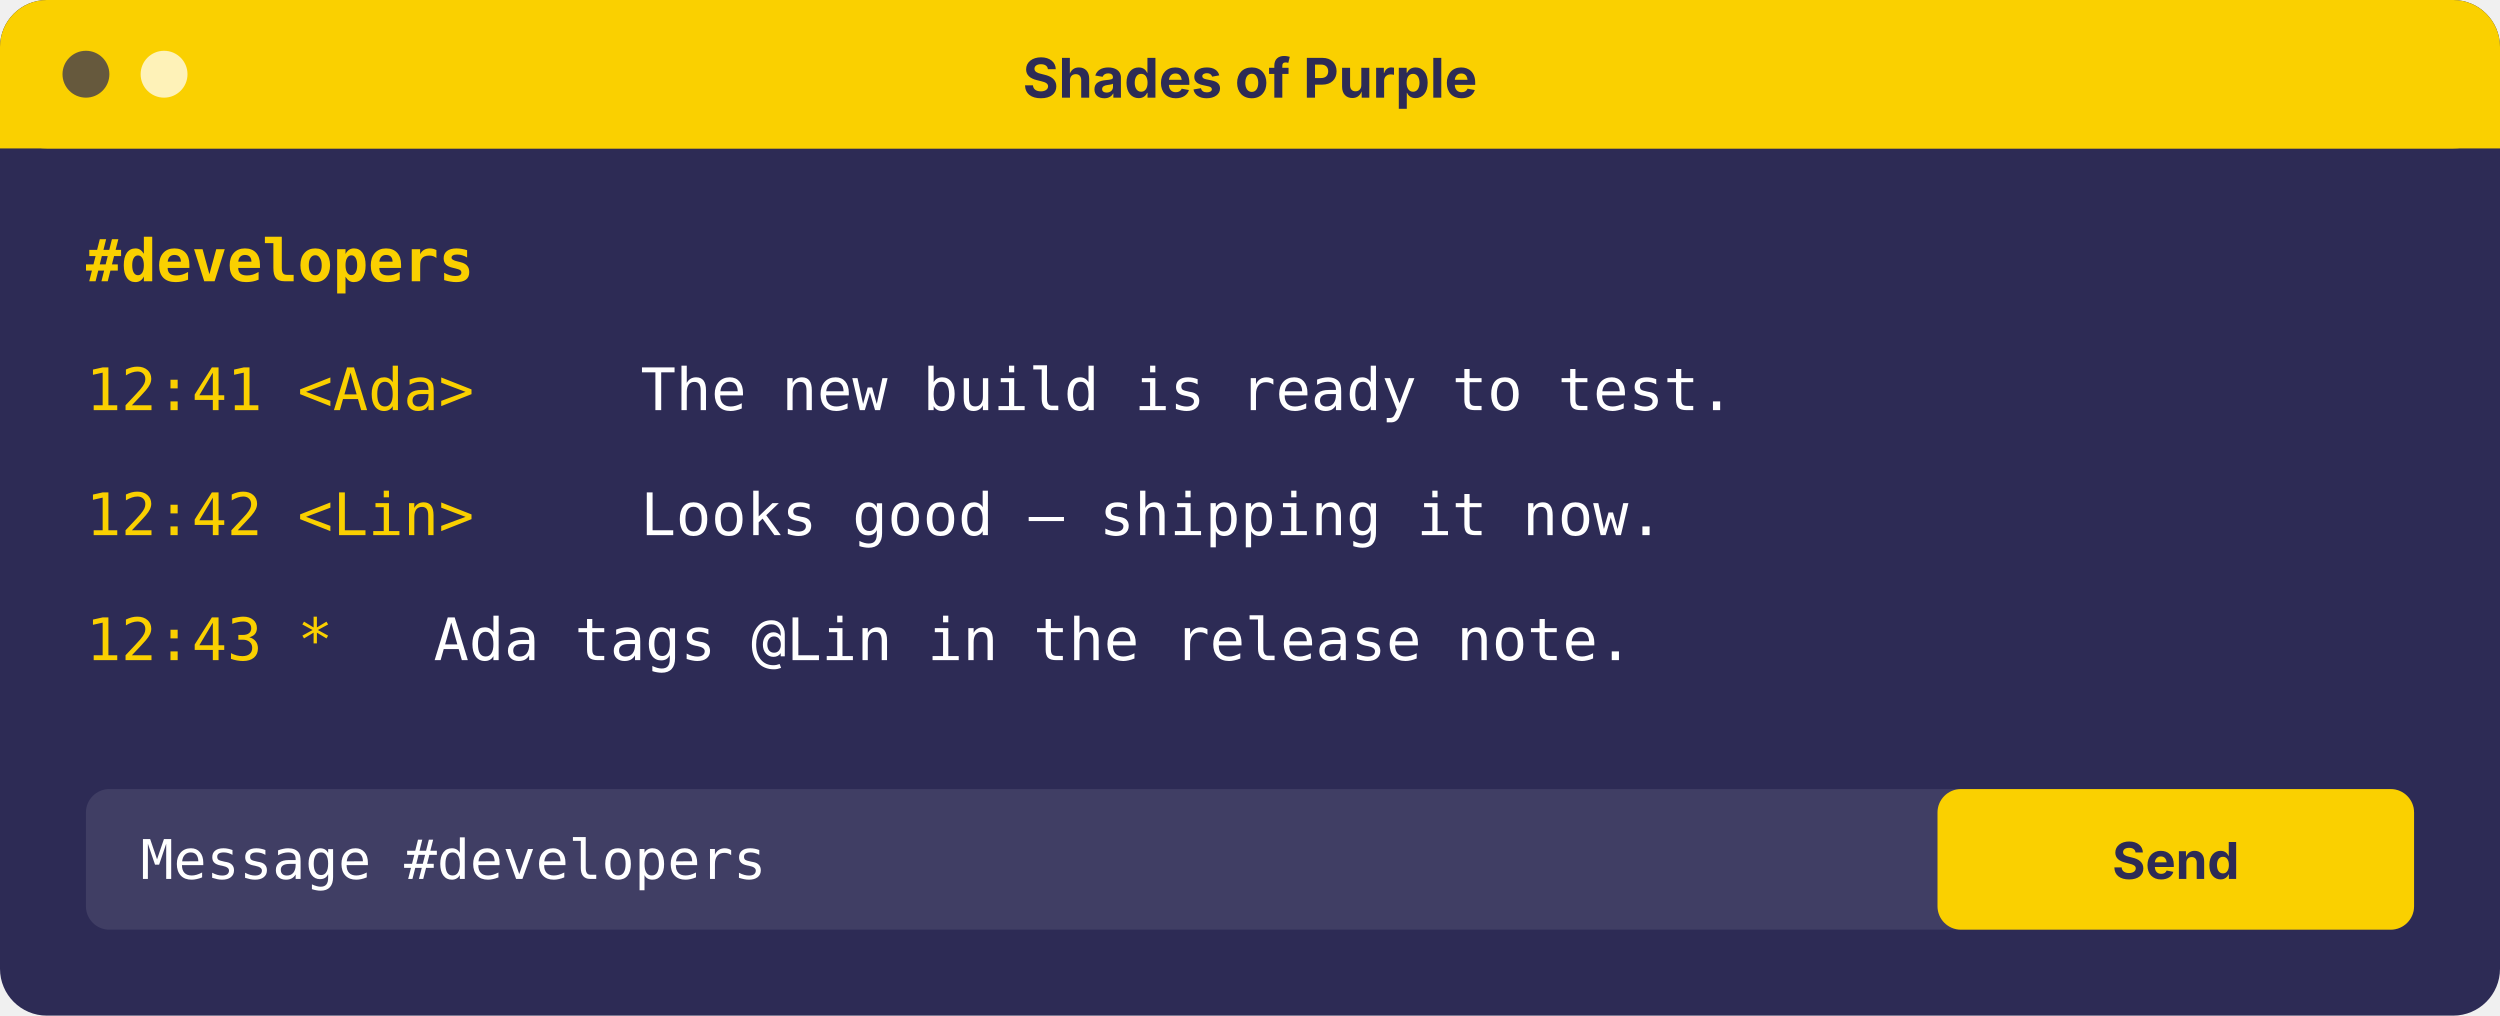
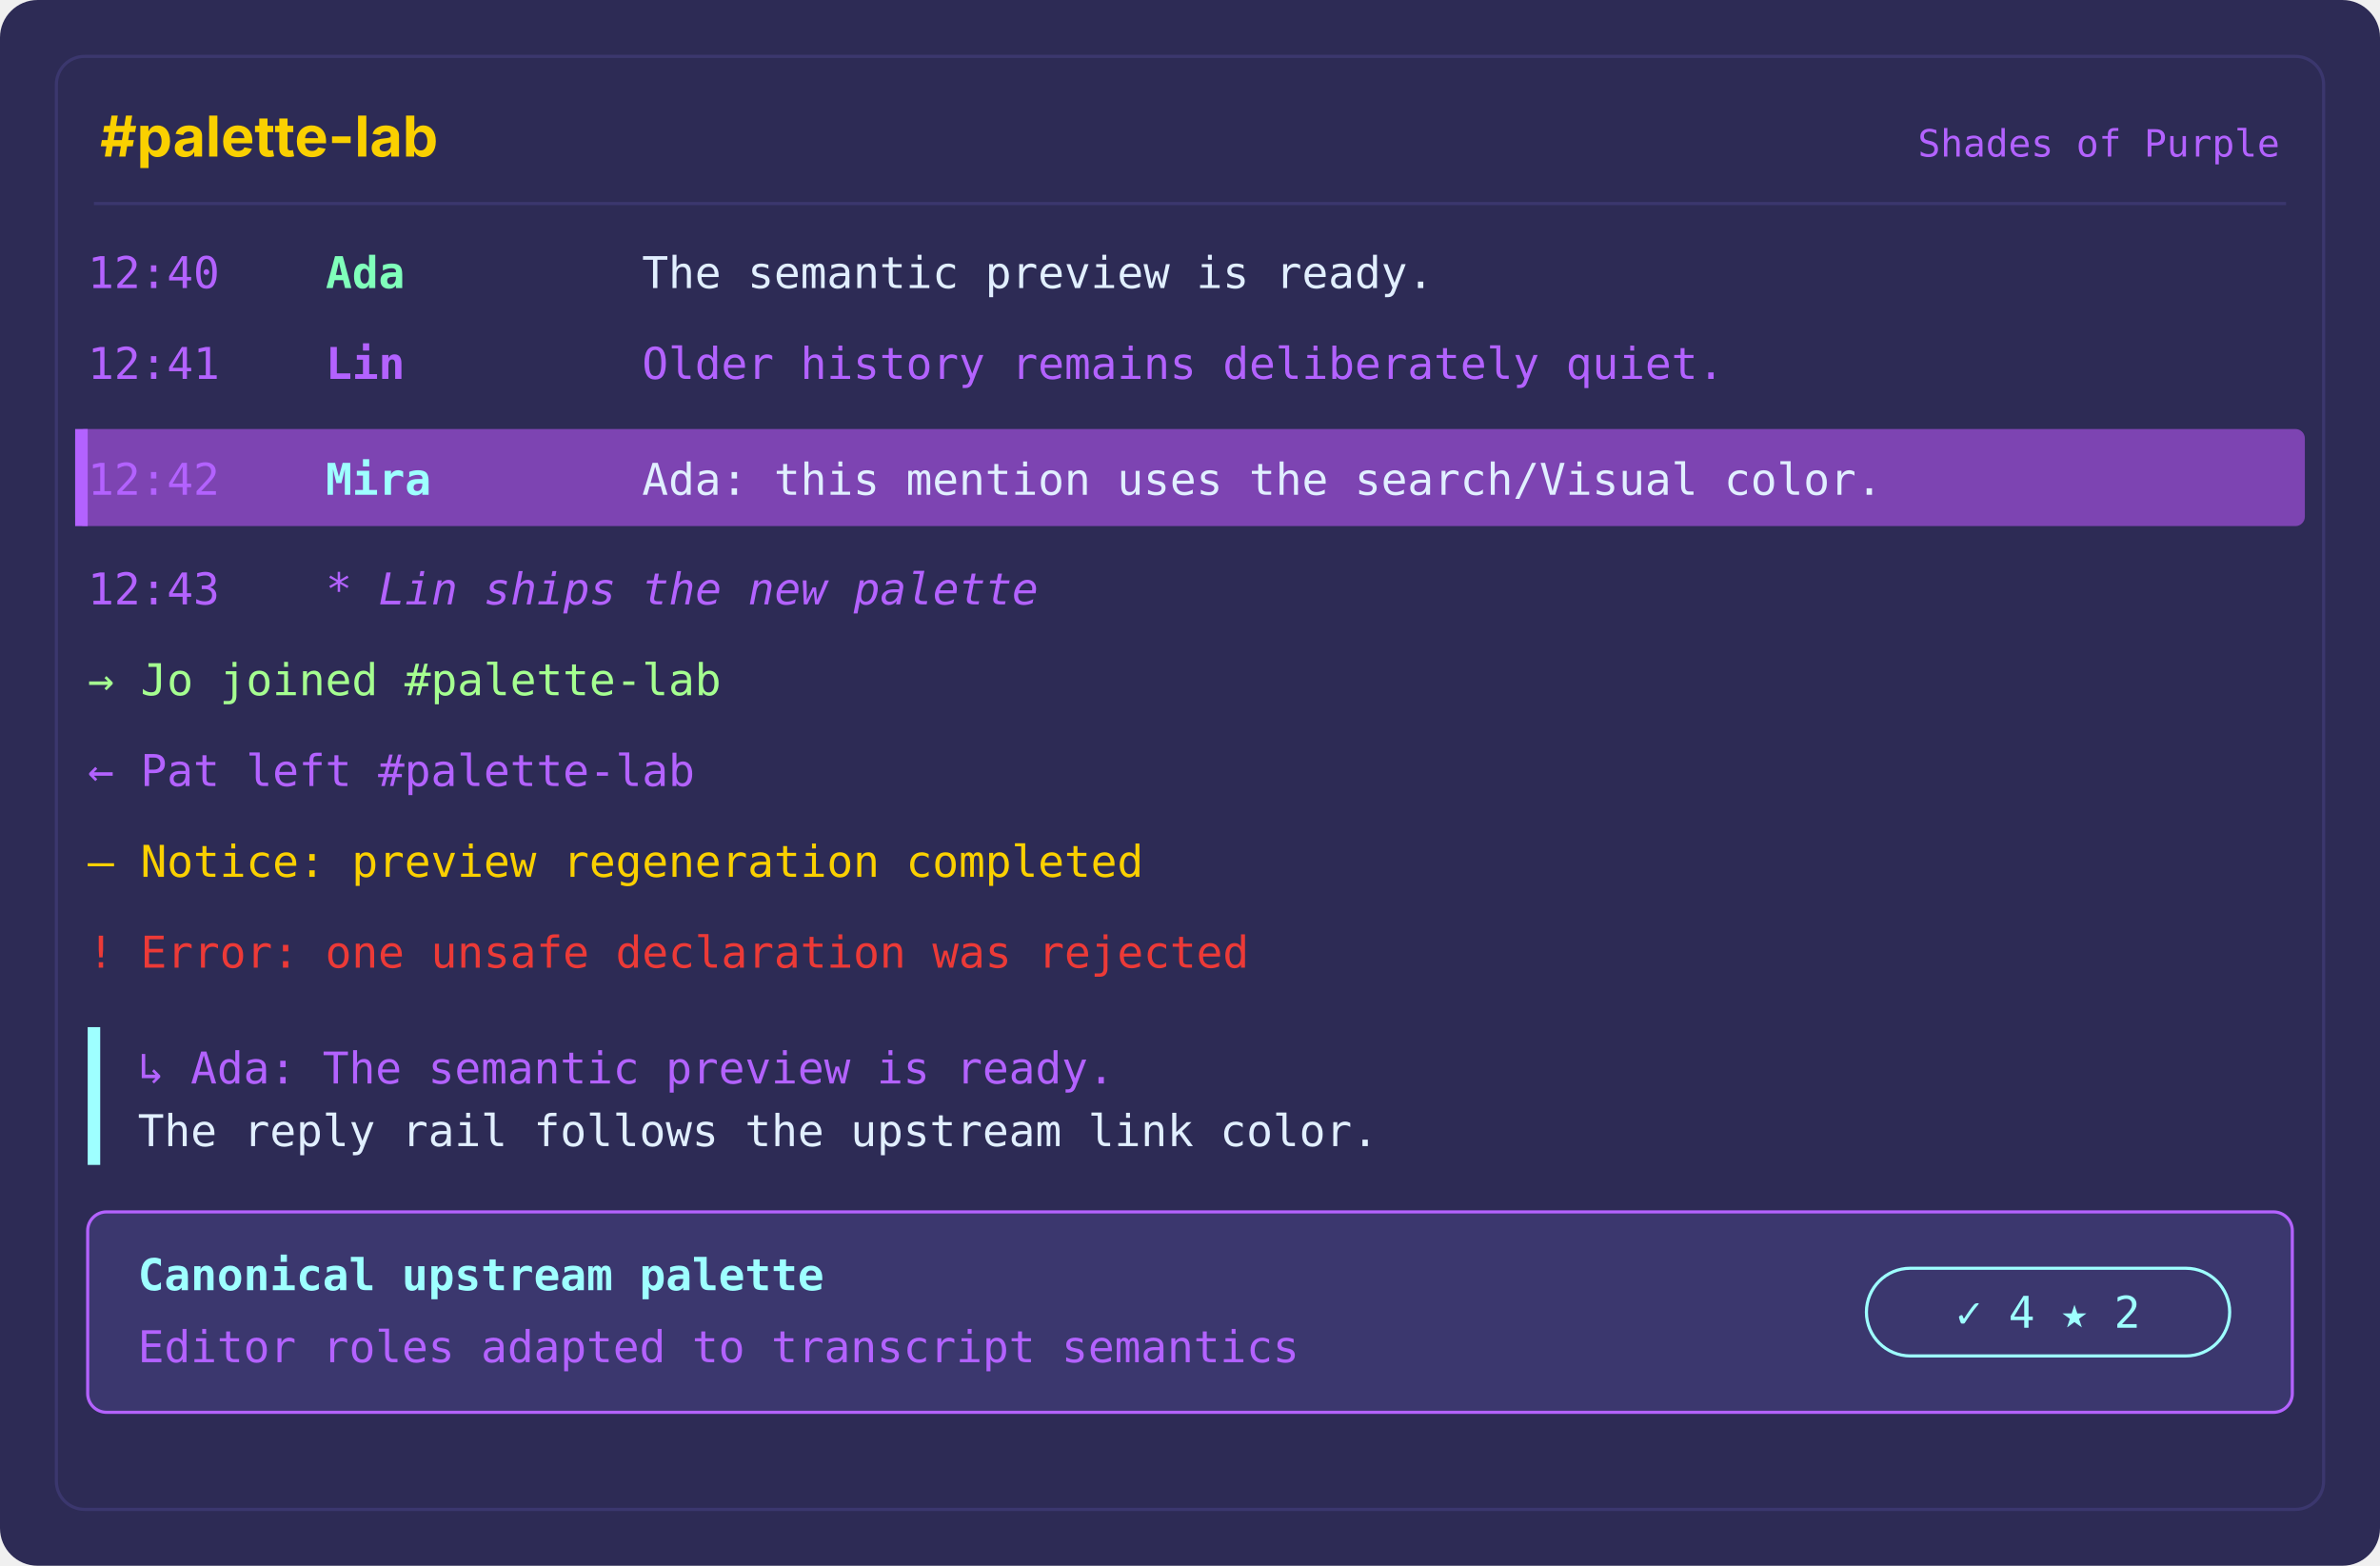
- <svg xmlns="http://www.w3.org/2000/svg" width="640" height="260" viewBox="0 0 640 260" role="img" aria-labelledby="title description">
-   <description id="description">Example chat window using the adapted background, text, and accent colors.</description>
-   <rect width="640" height="260" rx="12" fill="#2d2b55" />
-   <rect width="640" height="38" rx="12" fill="#fad000" />
-   <rect y="26" width="640" height="12" fill="#fad000" />
-   <circle cx="22" cy="19" r="6" fill="#2d2b55" opacity="0.72" />
-   <circle cx="42" cy="19" r="6" fill="#ffffff" opacity="0.72" />
-   <text x="320" y="25" text-anchor="middle" font-family="-apple-system, BlinkMacSystemFont, sans-serif" font-size="14" font-weight="700" fill="#2d2b55">Shades of Purple</text>
-   <g font-family="ui-monospace, SFMono-Regular, Menlo, Consolas, monospace" font-size="15">
-     <text x="22" y="72" fill="#fad000" font-weight="700">#developers</text>
-     <text x="22" y="105" fill="#fad000">12:41  &lt;Ada&gt;</text>
-     <text x="164" y="105" fill="#ffffff">The new build is ready to test.</text>
-     <text x="22" y="137" fill="#fad000">12:42  &lt;Lin&gt;</text>
-     <text x="164" y="137" fill="#ffffff">Looks good — shipping it now.</text>
-     <text x="22" y="169" fill="#fad000">12:43  *</text>
-     <text x="111" y="169" fill="#ffffff">Ada tags @Lin in the release note.</text>
+ <svg xmlns="http://www.w3.org/2000/svg" width="760" height="500" viewBox="0 0 760 500" role="img" aria-labelledby="title description">
+   <description id="description">Transcript preview showing ordinary messages, history, a mention, an action, membership events, a notice, an error, a reply, a link card, and reactions using the generated custom CSS palette.</description>
+   <rect width="760" height="500" rx="12" fill="#2d2b55" />
+   <rect x="18" y="18" width="724" height="464" rx="9" fill="#2d2b55" stroke="#3b376e" />
+   <text x="32" y="50" font-family="-apple-system, BlinkMacSystemFont, sans-serif" font-size="18" font-weight="700" fill="#fad000">#palette-lab</text>
+   <text x="728" y="50" text-anchor="end" font-family="ui-monospace, SFMono-Regular, Menlo, monospace" font-size="12" fill="#b362ff">Shades of Purple</text>
+   <line x1="30" y1="65" x2="730" y2="65" stroke="#3b376e" />
+   <g font-family="ui-monospace, SFMono-Regular, Menlo, Consolas, monospace" font-size="14">
+     <text x="28" y="92" fill="#b362ff">12:40</text>
+     <text x="104" y="92" fill="#80ffbb" font-weight="700">Ada</text>
+     <text x="205" y="92" fill="#e1efff">The semantic preview is ready.</text>
+     <text x="28" y="121" fill="#b362ff">12:41</text>
+     <text x="104" y="121" fill="#b362ff" font-weight="700">Lin</text>
+     <text x="205" y="121" fill="#b362ff">Older history remains deliberately quiet.</text>
+     <rect x="24" y="137" width="712" height="31" rx="3" fill="#7d44b2" />
+     <rect x="24" y="137" width="4" height="31" fill="#b362ff" />
+     <text x="28" y="158" fill="#b362ff">12:42</text>
+     <text x="104" y="158" fill="#9effff" font-weight="700">Mira</text>
+     <text x="205" y="158" fill="#e1efff">Ada: this mention uses the search/Visual color.</text>
+     <text x="28" y="193" fill="#b362ff">12:43</text>
+     <text x="104" y="193" fill="#b362ff" font-style="italic">* Lin ships the new palette</text>
+     <text x="28" y="222" fill="#a5ff90">→ Jo joined #palette-lab</text>
+     <text x="28" y="251" fill="#b362ff">← Pat left #palette-lab</text>
+     <text x="28" y="280" fill="#fad000">— Notice: preview regeneration completed</text>
+     <text x="28" y="309" fill="#ec3a37">! Error: one unsafe declaration was rejected</text>
+     <rect x="28" y="328" width="4" height="44" fill="#9effff" />
+     <text x="44" y="346" fill="#b362ff">↳ Ada: The semantic preview is ready.</text>
+     <text x="44" y="366" fill="#e1efff">The reply rail follows the upstream link color.</text>
+     <rect x="28" y="387" width="704" height="64" rx="6" fill="#3b376e" stroke="#b362ff" />
+     <text x="44" y="412" fill="#9effff" font-weight="700">Canonical upstream palette</text>
+     <text x="44" y="435" fill="#b362ff">Editor roles adapted to transcript semantics</text>
+     <rect x="596" y="405" width="116" height="28" rx="14" fill="#3b376e" stroke="#9effff" />
+     <text x="654" y="424" text-anchor="middle" fill="#9effff">✓ 4   ★ 2</text>
  </g>
-   <rect x="22" y="202" width="596" height="36" rx="6" fill="#ffffff" opacity="0.09" />
-   <text x="36" y="225" font-family="ui-monospace, SFMono-Regular, Menlo, Consolas, monospace" font-size="14" fill="#ffffff">Message #developers</text>
-   <rect x="496" y="202" width="122" height="36" rx="6" fill="#fad000" />
-   <text x="557" y="225" text-anchor="middle" font-family="-apple-system, BlinkMacSystemFont, sans-serif" font-size="13" font-weight="700" fill="#2d2b55">Send</text>
</svg>
